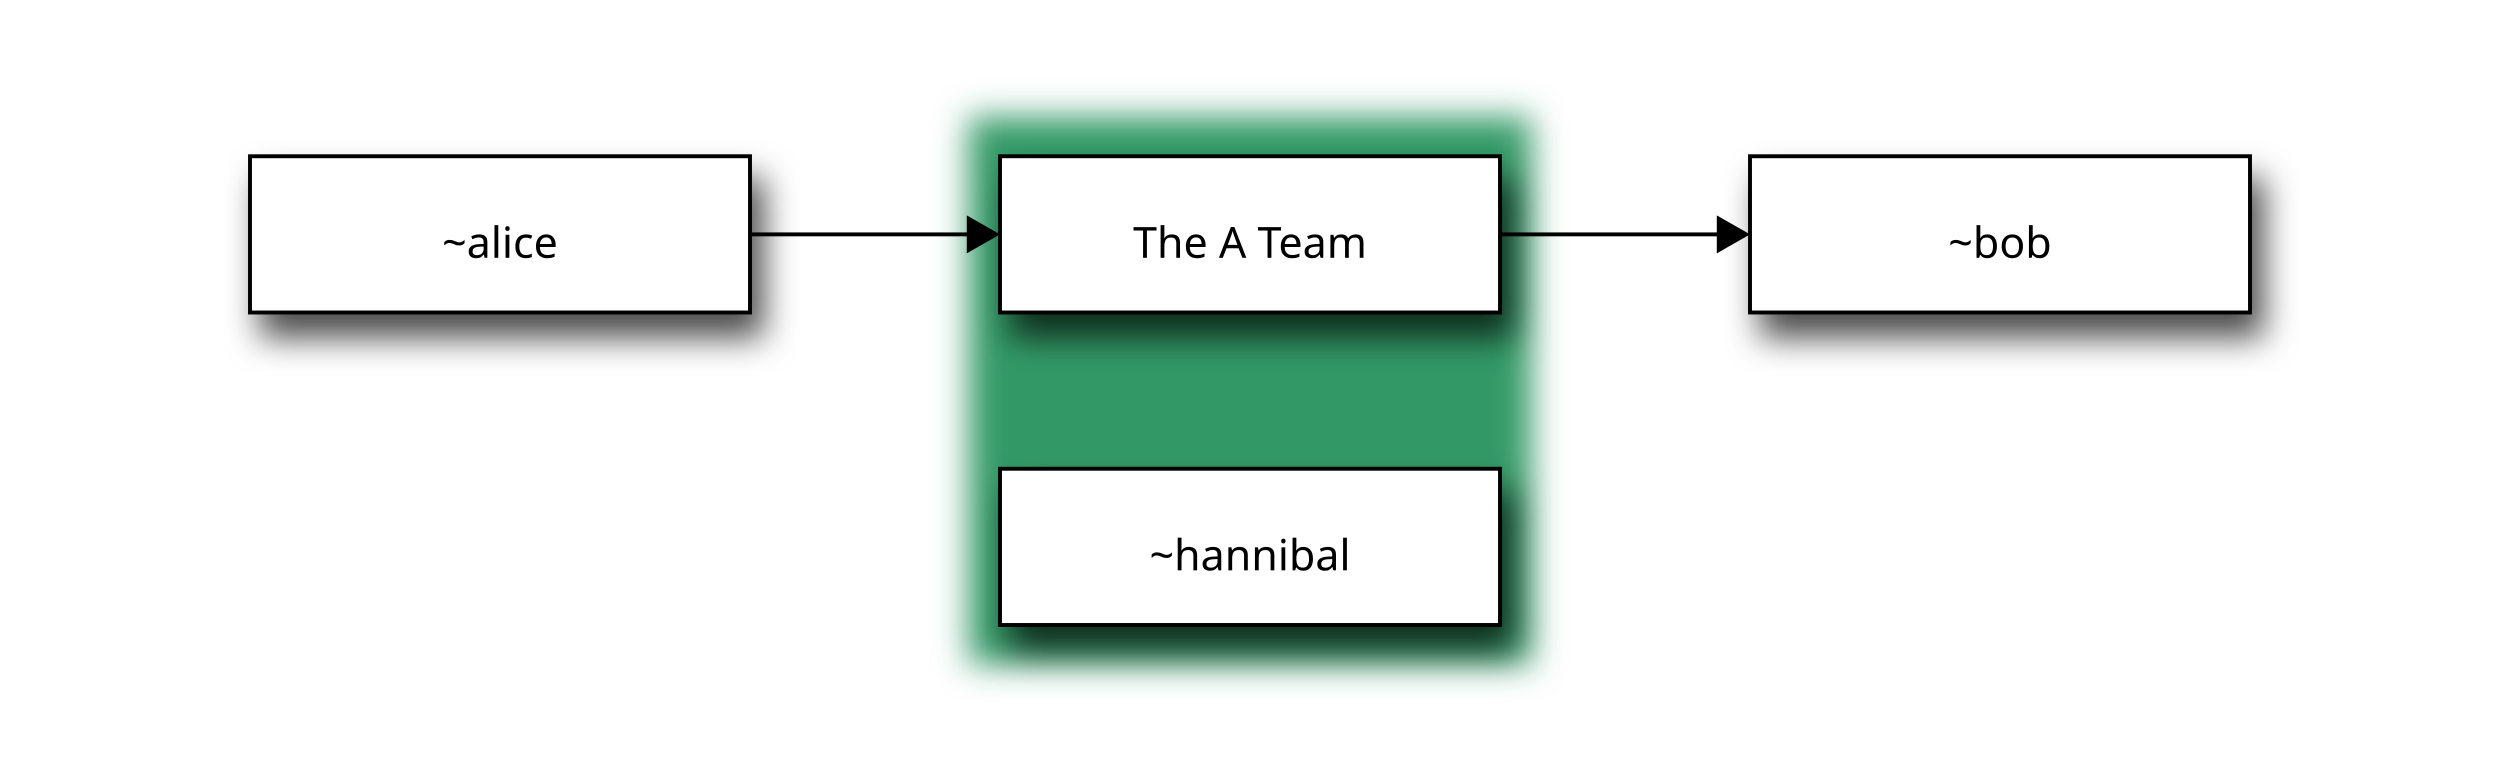
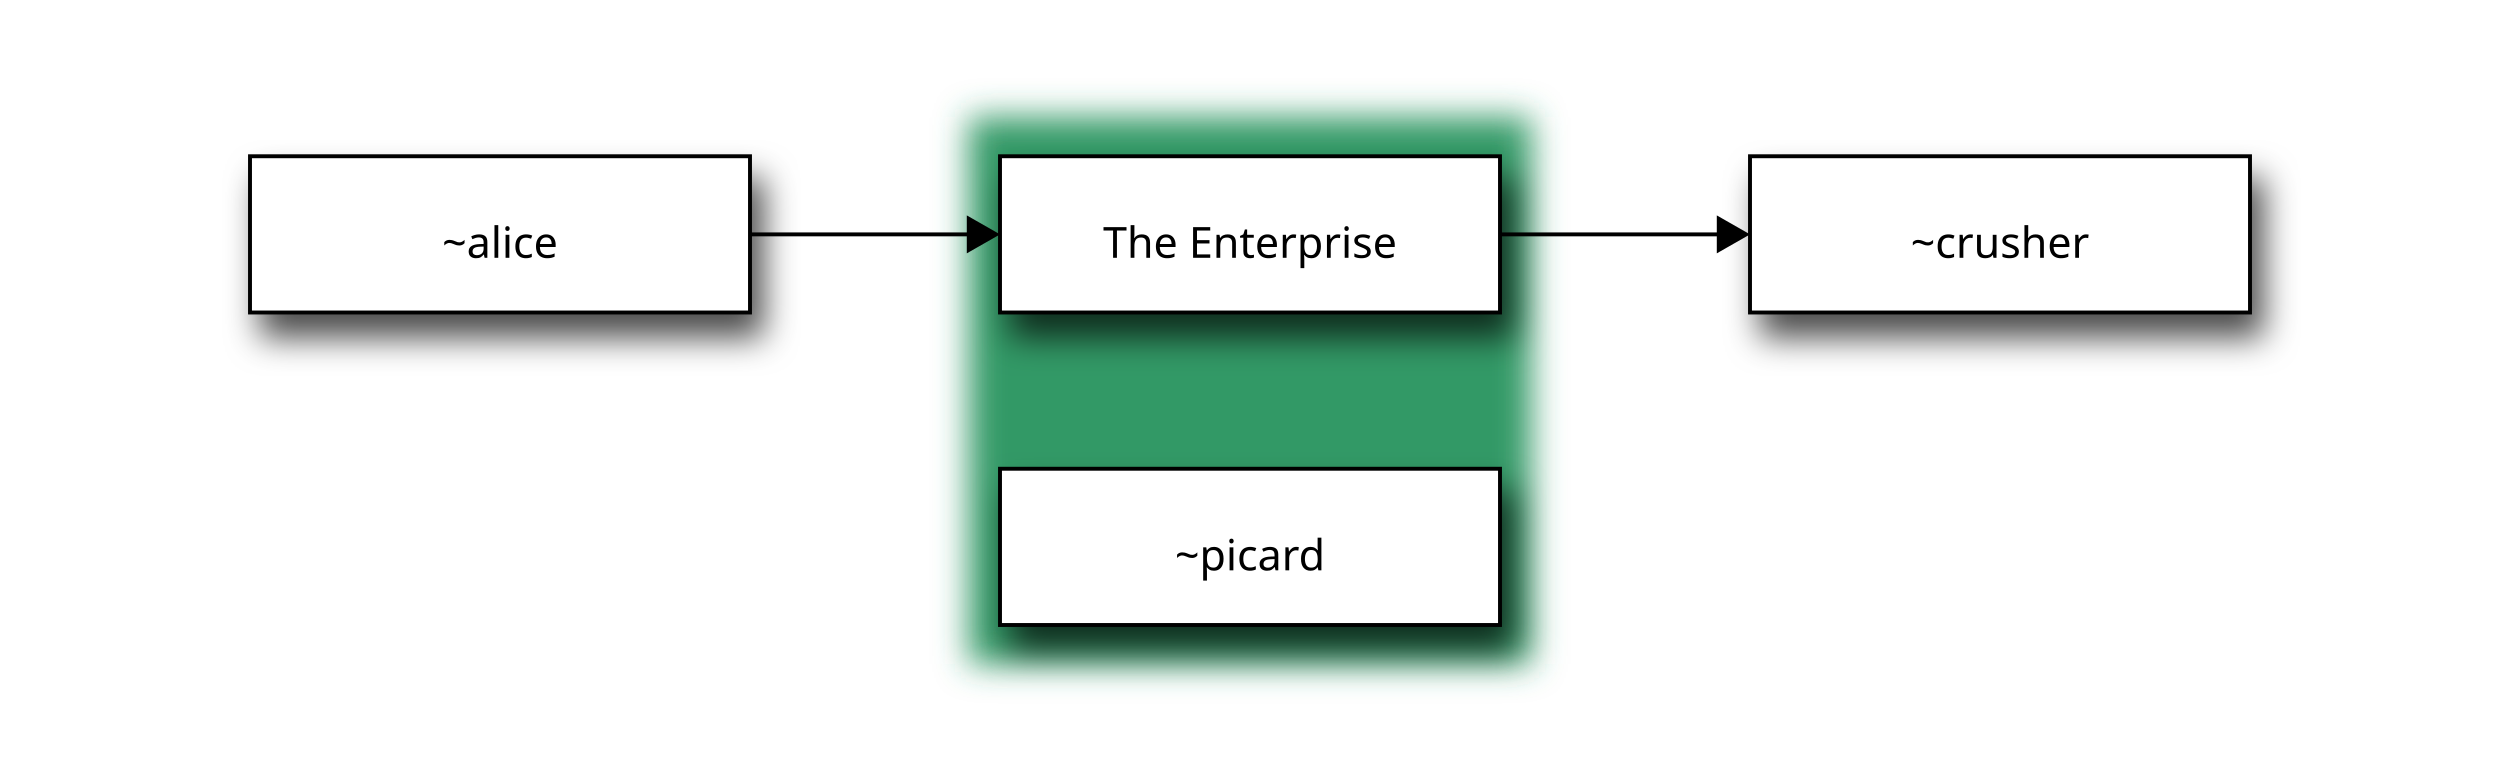
<svg xmlns="http://www.w3.org/2000/svg" viewBox="0 0 640 200">
  <defs id="defs_block">
    <filter height="1.504" id="filter_blur" width="1.157" x="-0.079" y="-0.252">
      <feGaussianBlur id="feGaussianBlur3780" stdDeviation="4.2" />
    </filter>
  </defs>
  <rect fill="rgb(51,153,102)" height="140" style="filter:url(#filter_blur)" width="144" x="248" y="30" />
  <rect fill="rgb(0,0,0)" height="40" stroke="rgb(0,0,0)" style="filter:url(#filter_blur);opacity:0.7;fill-opacity:1" width="128" x="67" y="46" />
-   <rect fill="rgb(0,0,0)" height="40" stroke="rgb(0,0,0)" style="filter:url(#filter_blur);opacity:0.7;fill-opacity:1" width="128" x="451" y="46" />
  <rect fill="rgb(0,0,0)" height="40" stroke="rgb(0,0,0)" style="filter:url(#filter_blur);opacity:0.7;fill-opacity:1" width="128" x="259" y="46" />
  <rect fill="rgb(0,0,0)" height="40" stroke="rgb(0,0,0)" style="filter:url(#filter_blur);opacity:0.7;fill-opacity:1" width="128" x="259" y="126" />
+   <rect fill="rgb(0,0,0)" height="40" stroke="rgb(0,0,0)" style="filter:url(#filter_blur);opacity:0.7;fill-opacity:1" width="128" x="451" y="46" />
  <rect fill="rgb(255,255,255)" height="40" stroke="rgb(0,0,0)" width="128" x="64" y="40" />
  <text fill="rgb(0,0,0)" font-family="sans-serif" font-size="11" font-style="normal" font-weight="normal" text-anchor="middle" textLength="37" x="128" y="66">~alice</text>
+   <rect fill="rgb(255,255,255)" height="40" stroke="rgb(0,0,0)" width="128" x="256" y="40" />
+   <text fill="rgb(0,0,0)" font-family="sans-serif" font-size="11" font-style="normal" font-weight="normal" text-anchor="middle" textLength="85" x="320" y="66">The Enterprise</text>
+   <rect fill="rgb(255,255,255)" height="40" stroke="rgb(0,0,0)" width="128" x="256" y="120" />
+   <text fill="rgb(0,0,0)" font-family="sans-serif" font-size="11" font-style="normal" font-weight="normal" text-anchor="middle" textLength="43" x="320" y="146">~picard</text>
  <rect fill="rgb(255,255,255)" height="40" stroke="rgb(0,0,0)" width="128" x="448" y="40" />
-   <text fill="rgb(0,0,0)" font-family="sans-serif" font-size="11" font-style="normal" font-weight="normal" text-anchor="middle" textLength="25" x="512" y="66">~bob</text>
-   <rect fill="rgb(255,255,255)" height="40" stroke="rgb(0,0,0)" width="128" x="256" y="40" />
-   <text fill="rgb(0,0,0)" font-family="sans-serif" font-size="11" font-style="normal" font-weight="normal" text-anchor="middle" textLength="61" x="320" y="66">The A Team</text>
-   <rect fill="rgb(255,255,255)" height="40" stroke="rgb(0,0,0)" width="128" x="256" y="120" />
-   <text fill="rgb(0,0,0)" font-family="sans-serif" font-size="11" font-style="normal" font-weight="normal" text-anchor="middle" textLength="55" x="320" y="146">~hannibal</text>
+   <text fill="rgb(0,0,0)" font-family="sans-serif" font-size="11" font-style="normal" font-weight="normal" text-anchor="middle" textLength="49" x="512" y="66">~crusher</text>
  <path d="M 192 60 L 248 60" fill="none" stroke="rgb(0,0,0)" />
  <polygon fill="rgb(0,0,0)" points="255,60 248,56 248,64 255,60" stroke="rgb(0,0,0)" />
  <path d="M 384 60 L 440 60" fill="none" stroke="rgb(0,0,0)" />
  <polygon fill="rgb(0,0,0)" points="447,60 440,56 440,64 447,60" stroke="rgb(0,0,0)" />
</svg>
